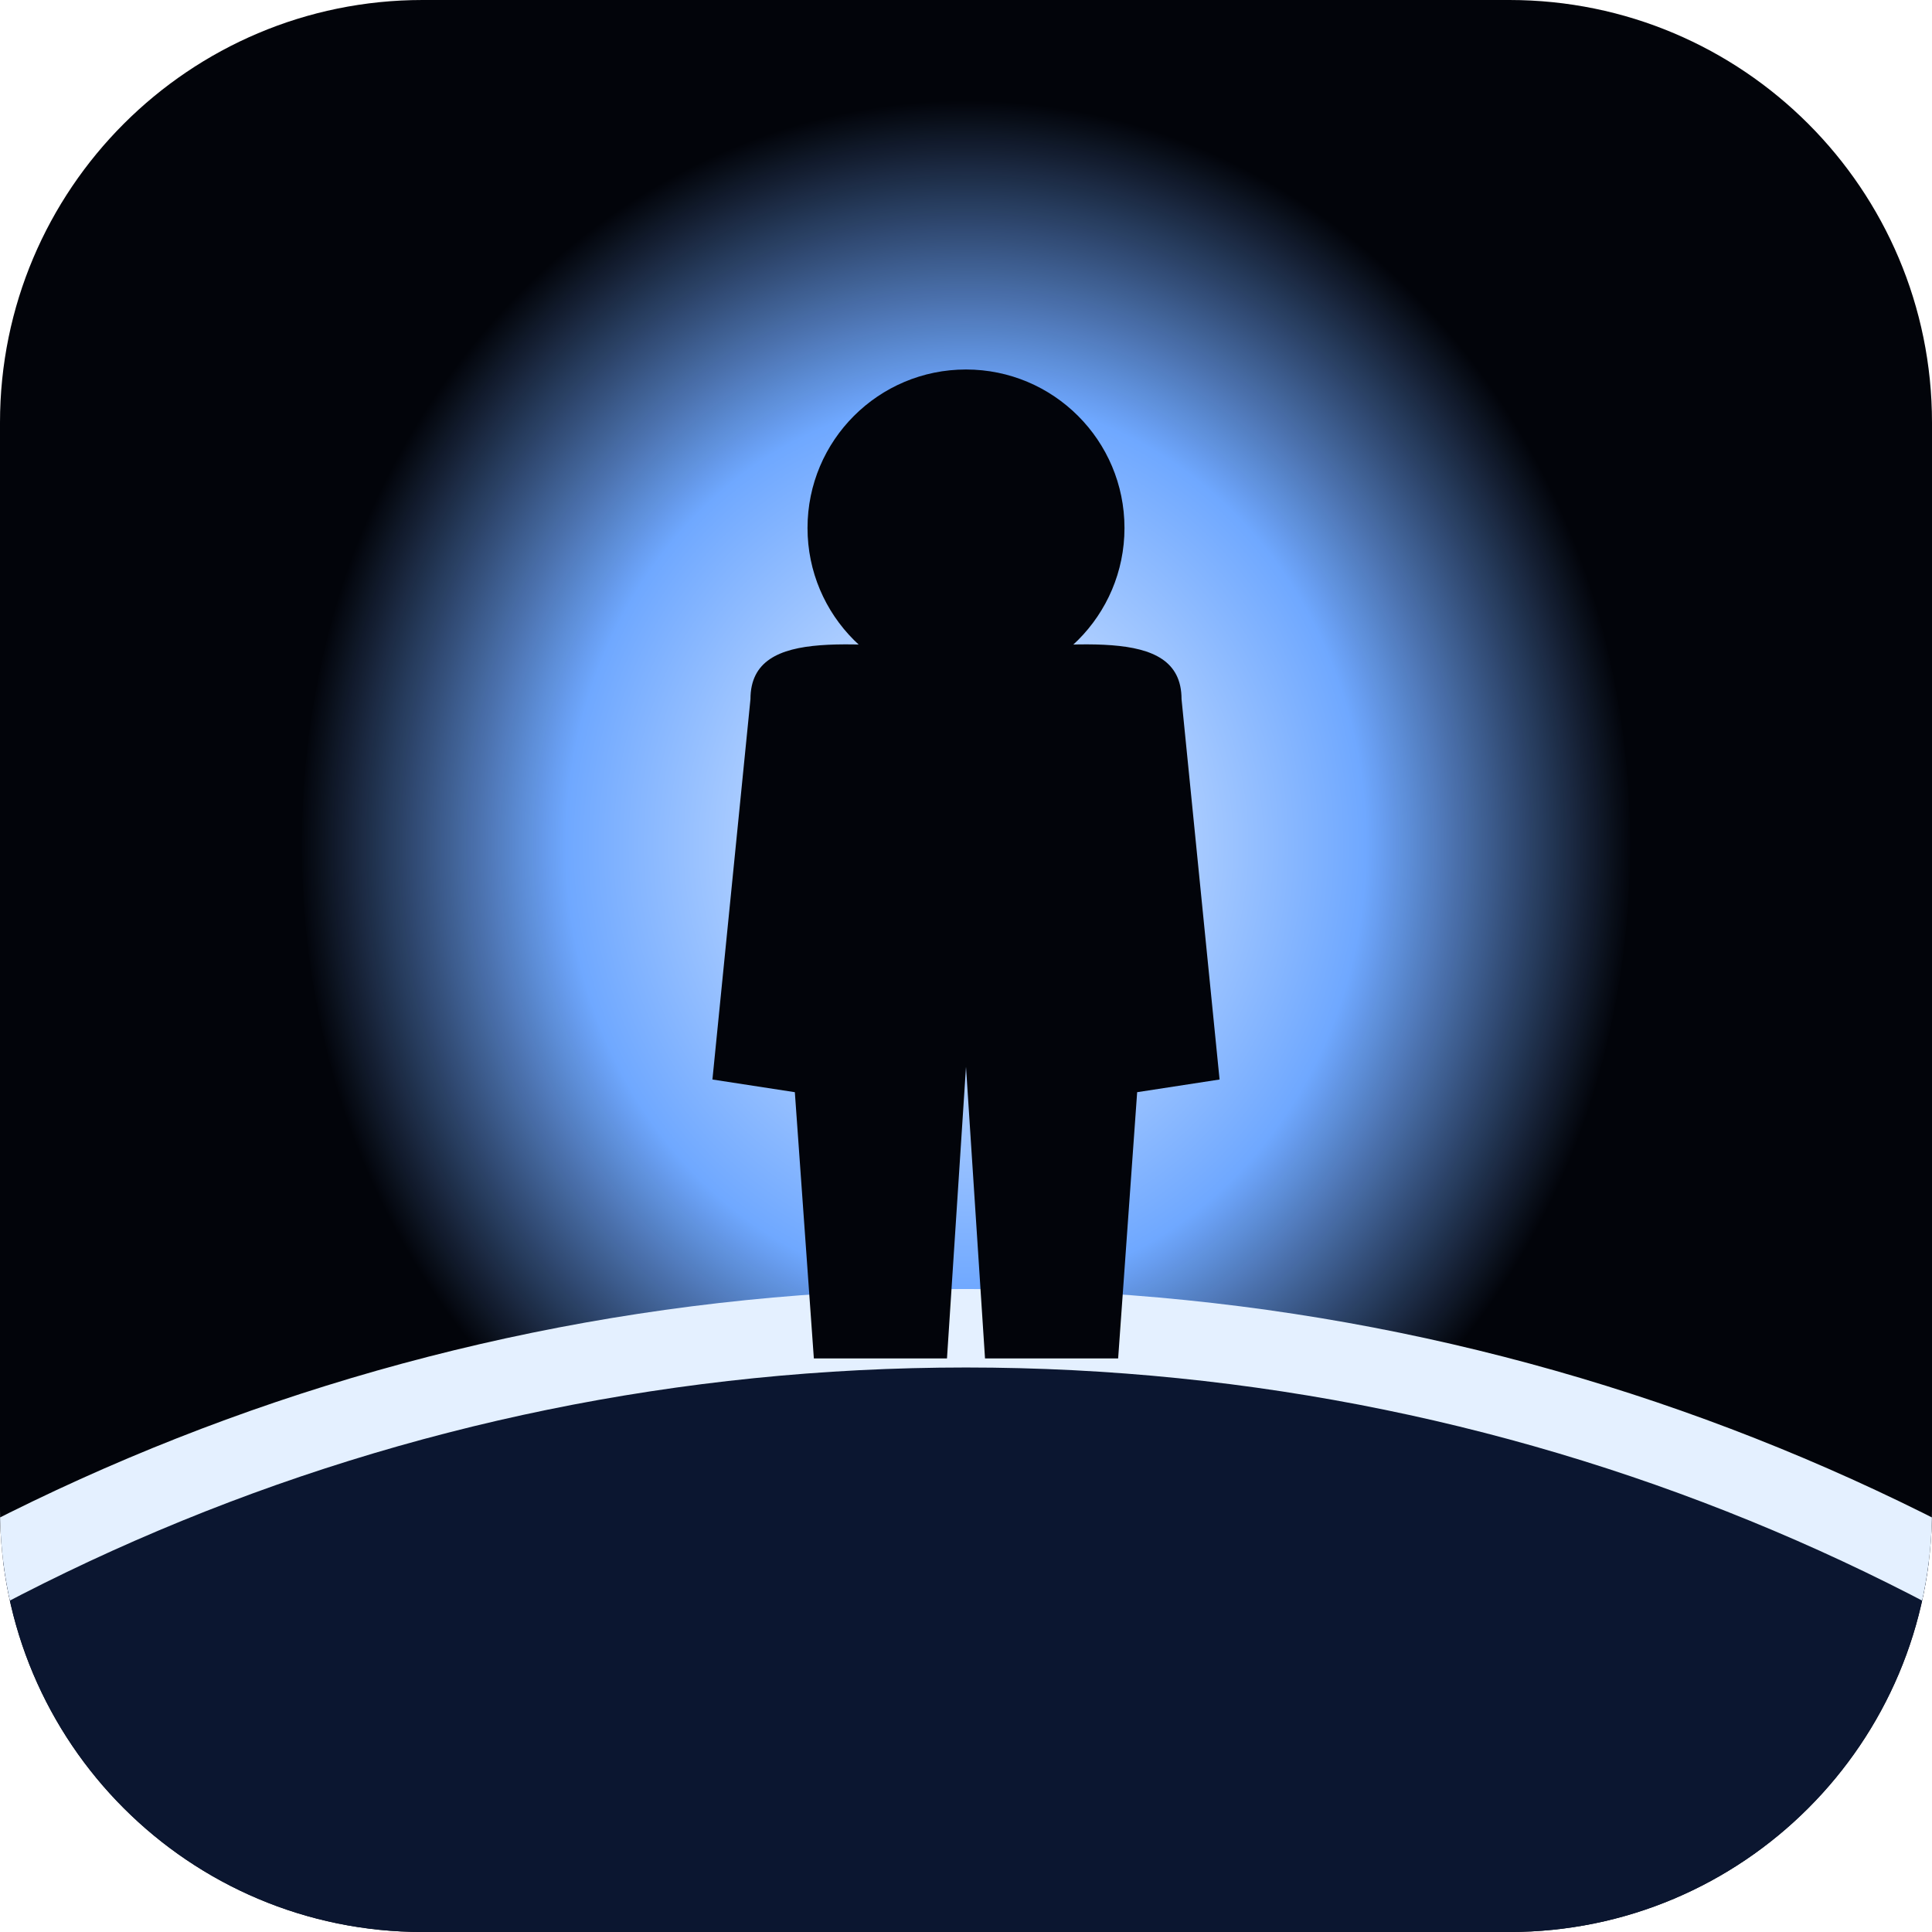
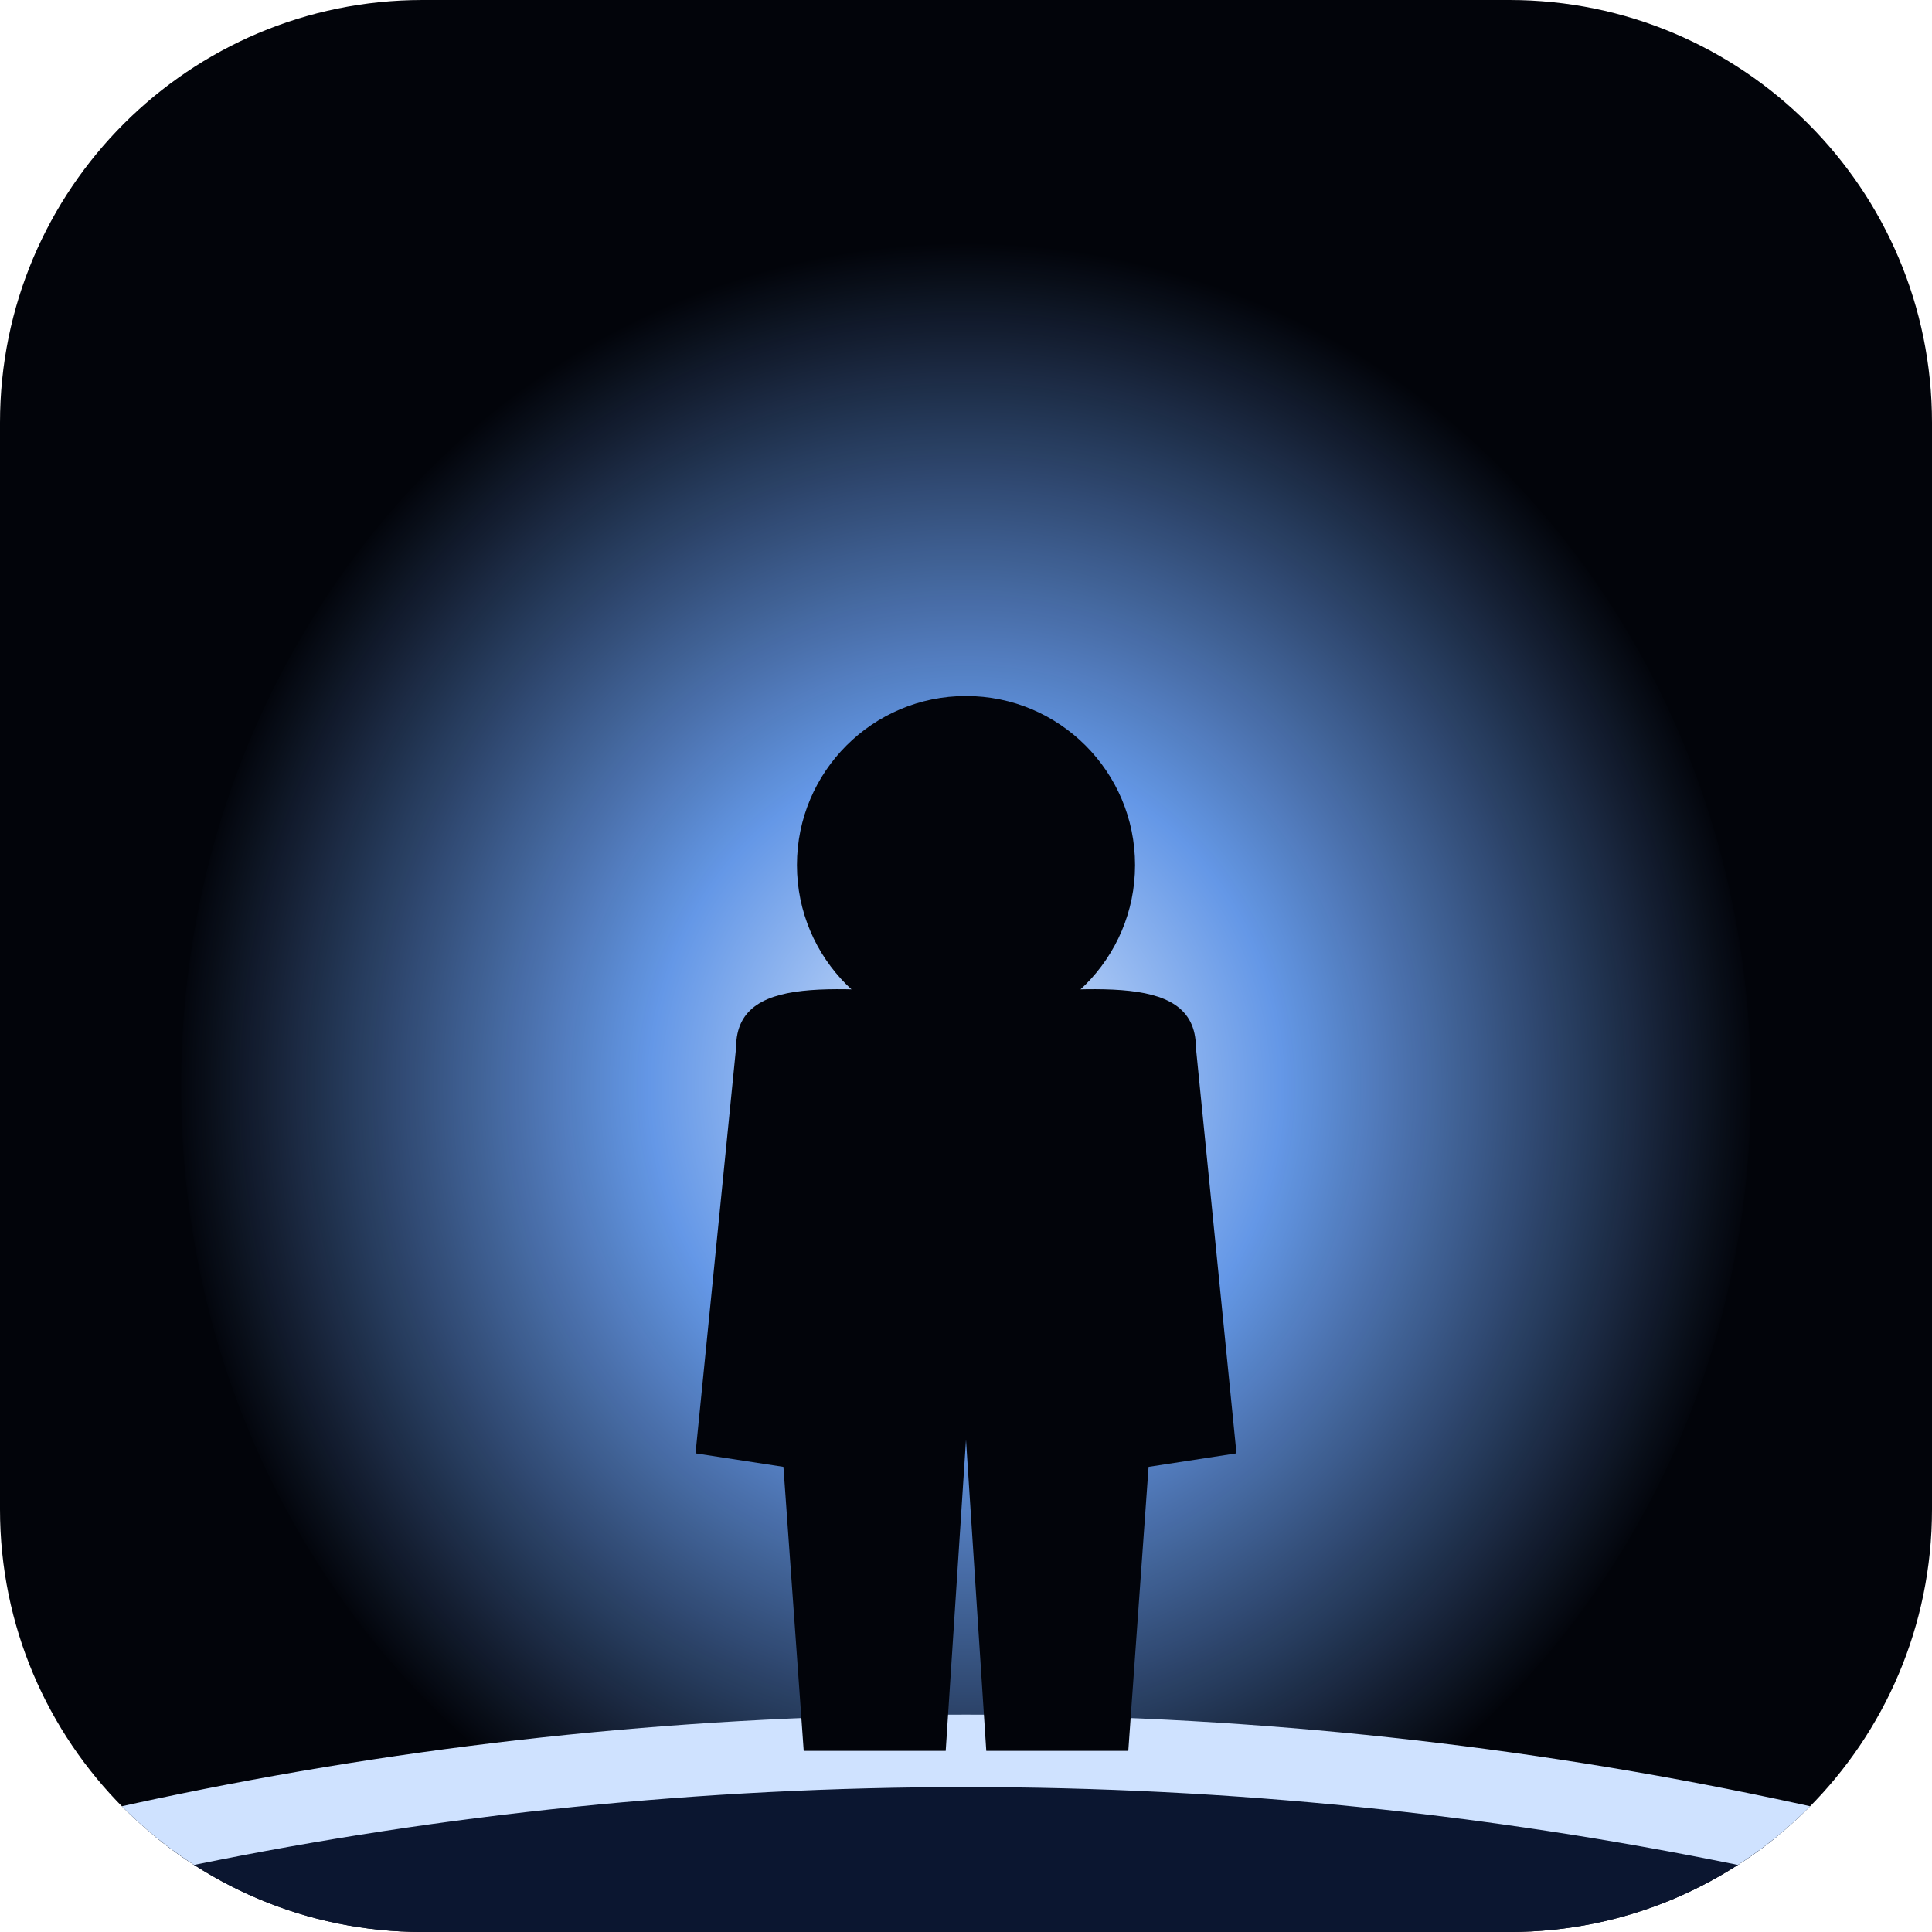
<svg xmlns="http://www.w3.org/2000/svg" viewBox="0 0 32 32">
  <defs>
    <clipPath id="c">
      <rect width="32" height="32" rx="7" />
    </clipPath>
    <radialGradient id="d" cx=".5" cy=".5" r=".5">
-       <stop offset="0" stop-color="#F2F8FF" />
-       <stop offset=".6" stop-color="#6FA8FF" />
+       <stop offset="0" stop-color="#EAF3FF" />
+       <stop offset=".4" stop-color="#6FA8FF" stop-opacity=".9" />
      <stop offset="1" stop-color="#6FA8FF" stop-opacity="0" />
    </radialGradient>
  </defs>
  <g clip-path="url(#c)">
    <rect width="32" height="32" fill="#02040A" />
-     <ellipse cx="16" cy="14" rx="11" ry="12.5" fill="url(#d)" />
-     <circle cx="16" cy="57" r="35" fill="#0B1630" />
-     <circle cx="16" cy="57" r="35" fill="none" stroke="#E4F0FF" stroke-width="1.3" />
-     <g transform="translate(16 22.5) scale(1.05)" fill="#02040A">
+     <ellipse cx="16" cy="18" rx="13" ry="14" fill="url(#d)" />
+     <circle cx="16" cy="93" r="64" fill="#0B1630" />
+     <circle cx="16" cy="93" r="64" fill="none" stroke="#CFE2FF" stroke-width="1.2" />
+     <g transform="translate(16 29) scale(1.12)" fill="#02040A">
      <circle cy="-13.1" r="2.5" />
      <path d="M-3.4 -10.4C-3.4 -11.6 -1.6 -11.2 0 -11.2S3.4 -11.6 3.4 -10.4L4 -4.4L2.7 -4.2L2.4 0H.3L0 -4.6L-.3 0H-2.4L-2.7 -4.2L-4 -4.4Z" />
    </g>
  </g>
</svg>
